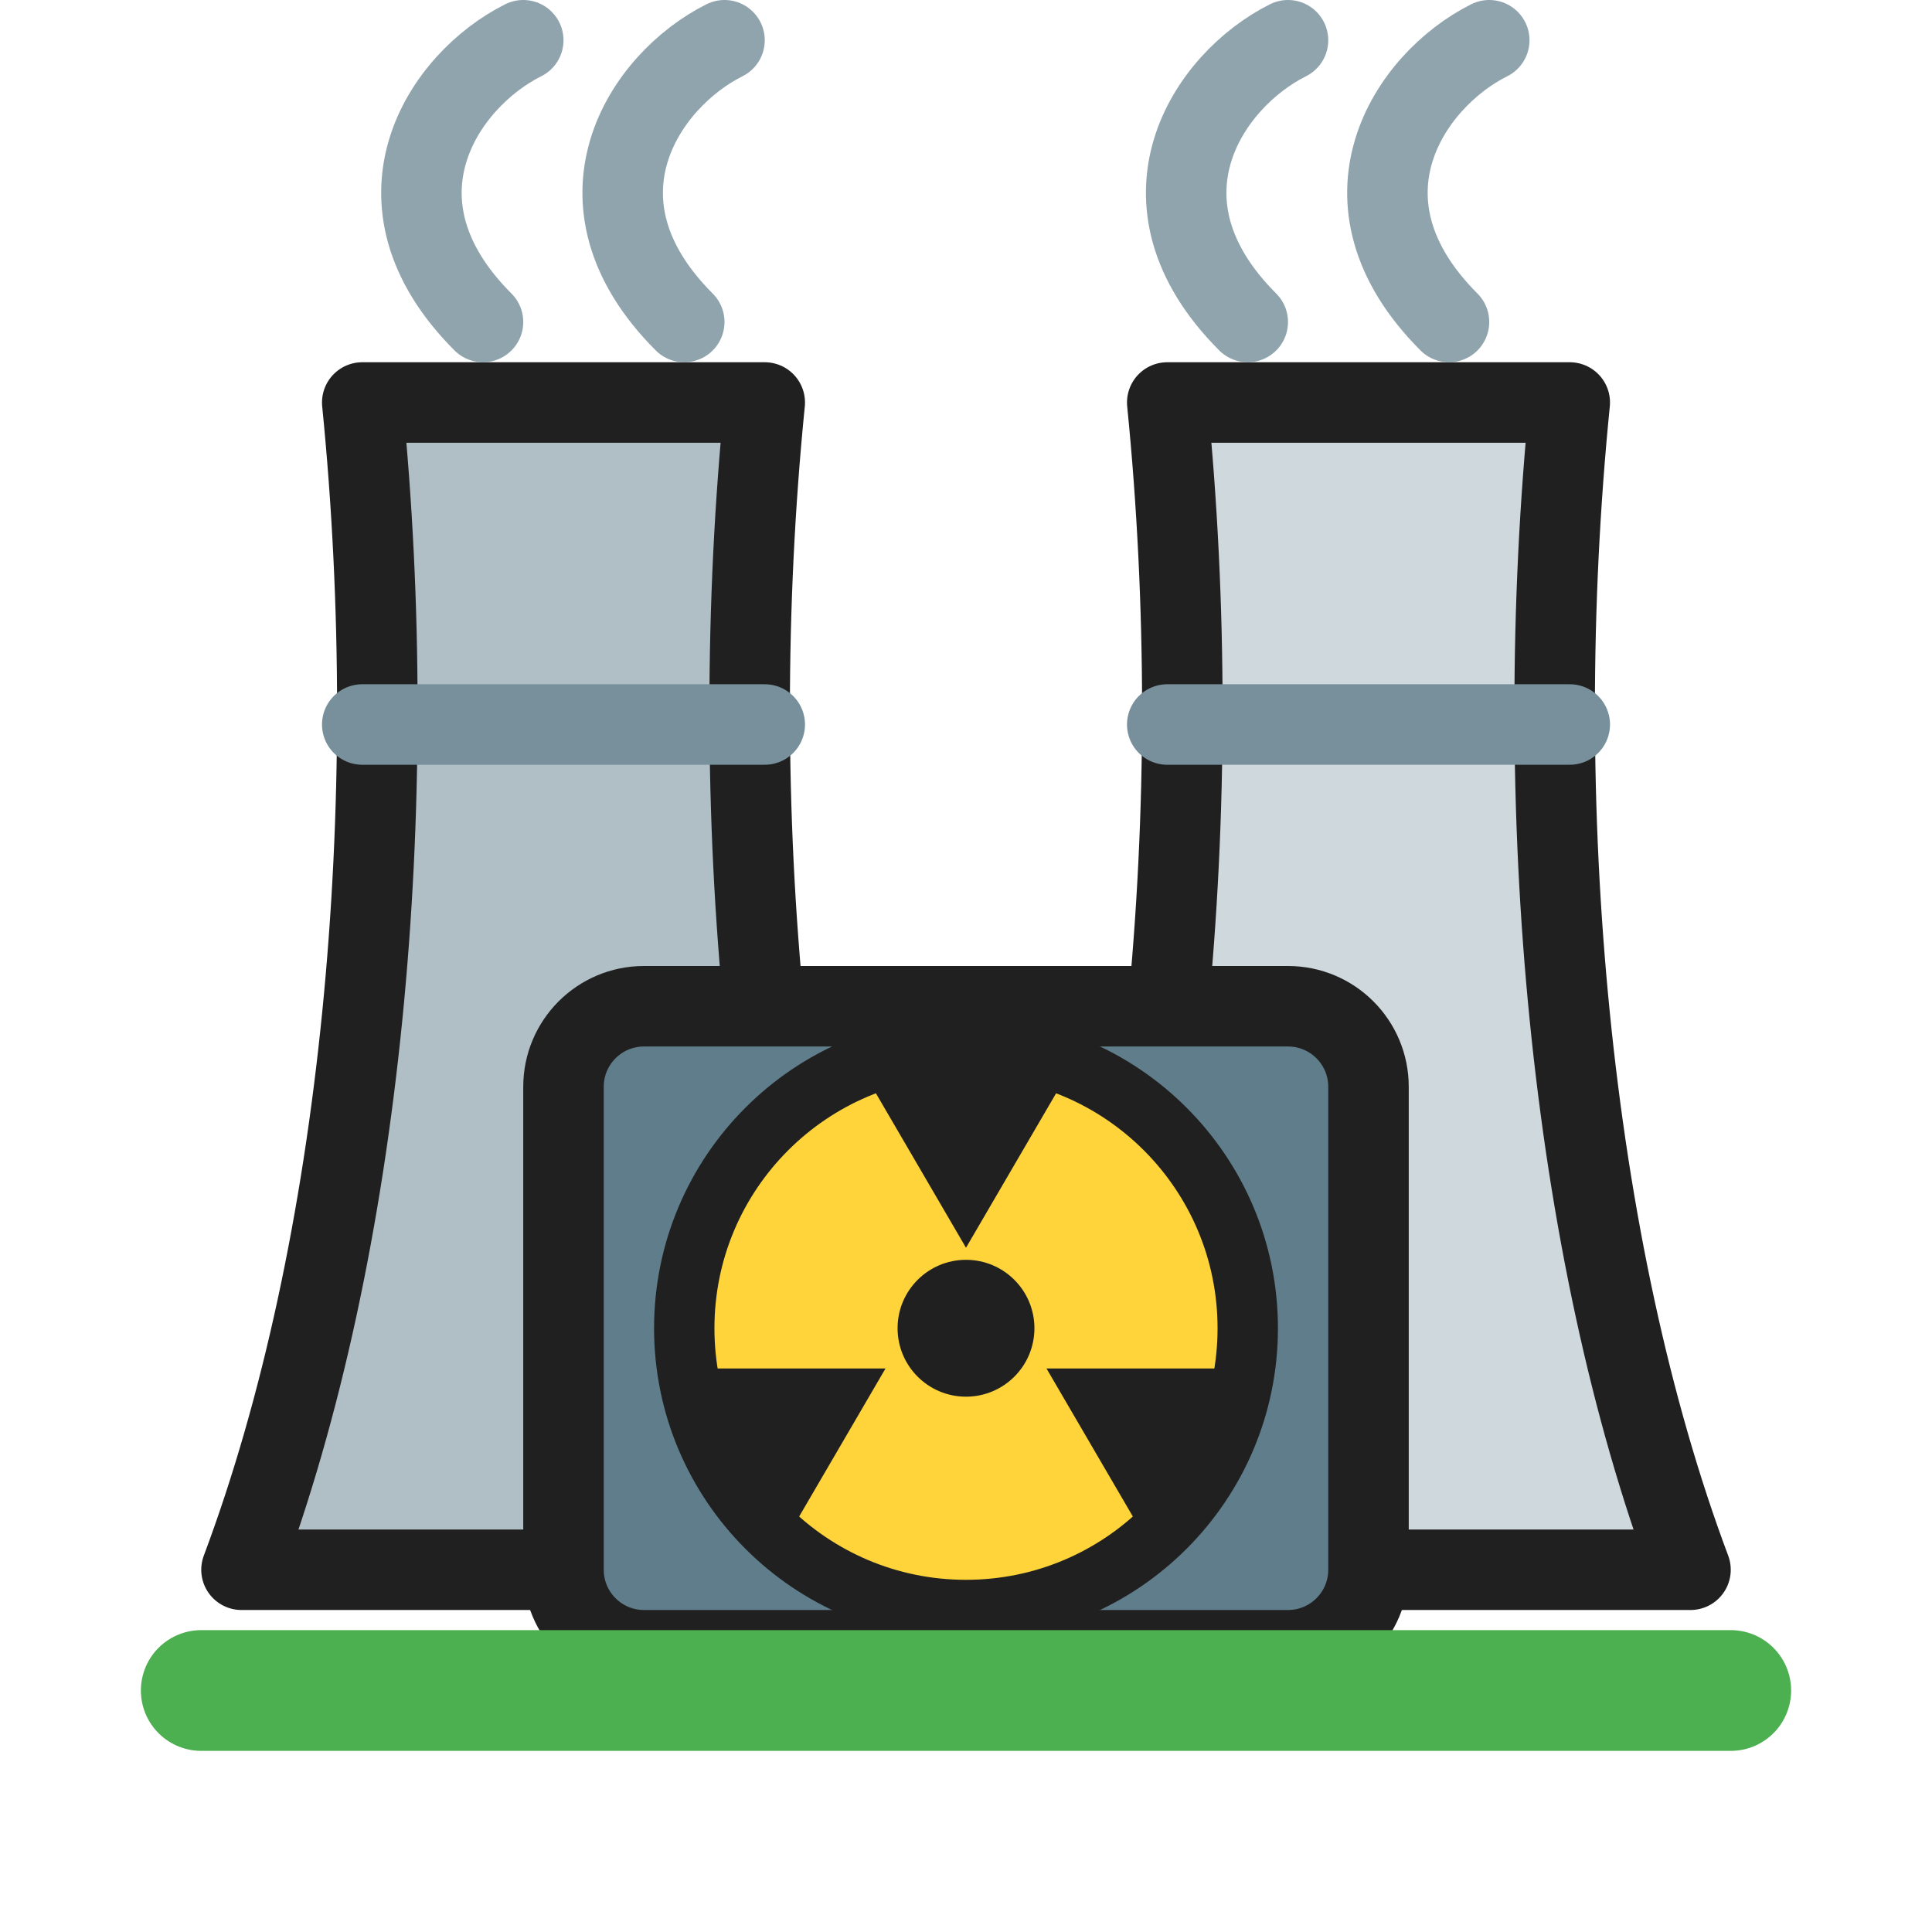
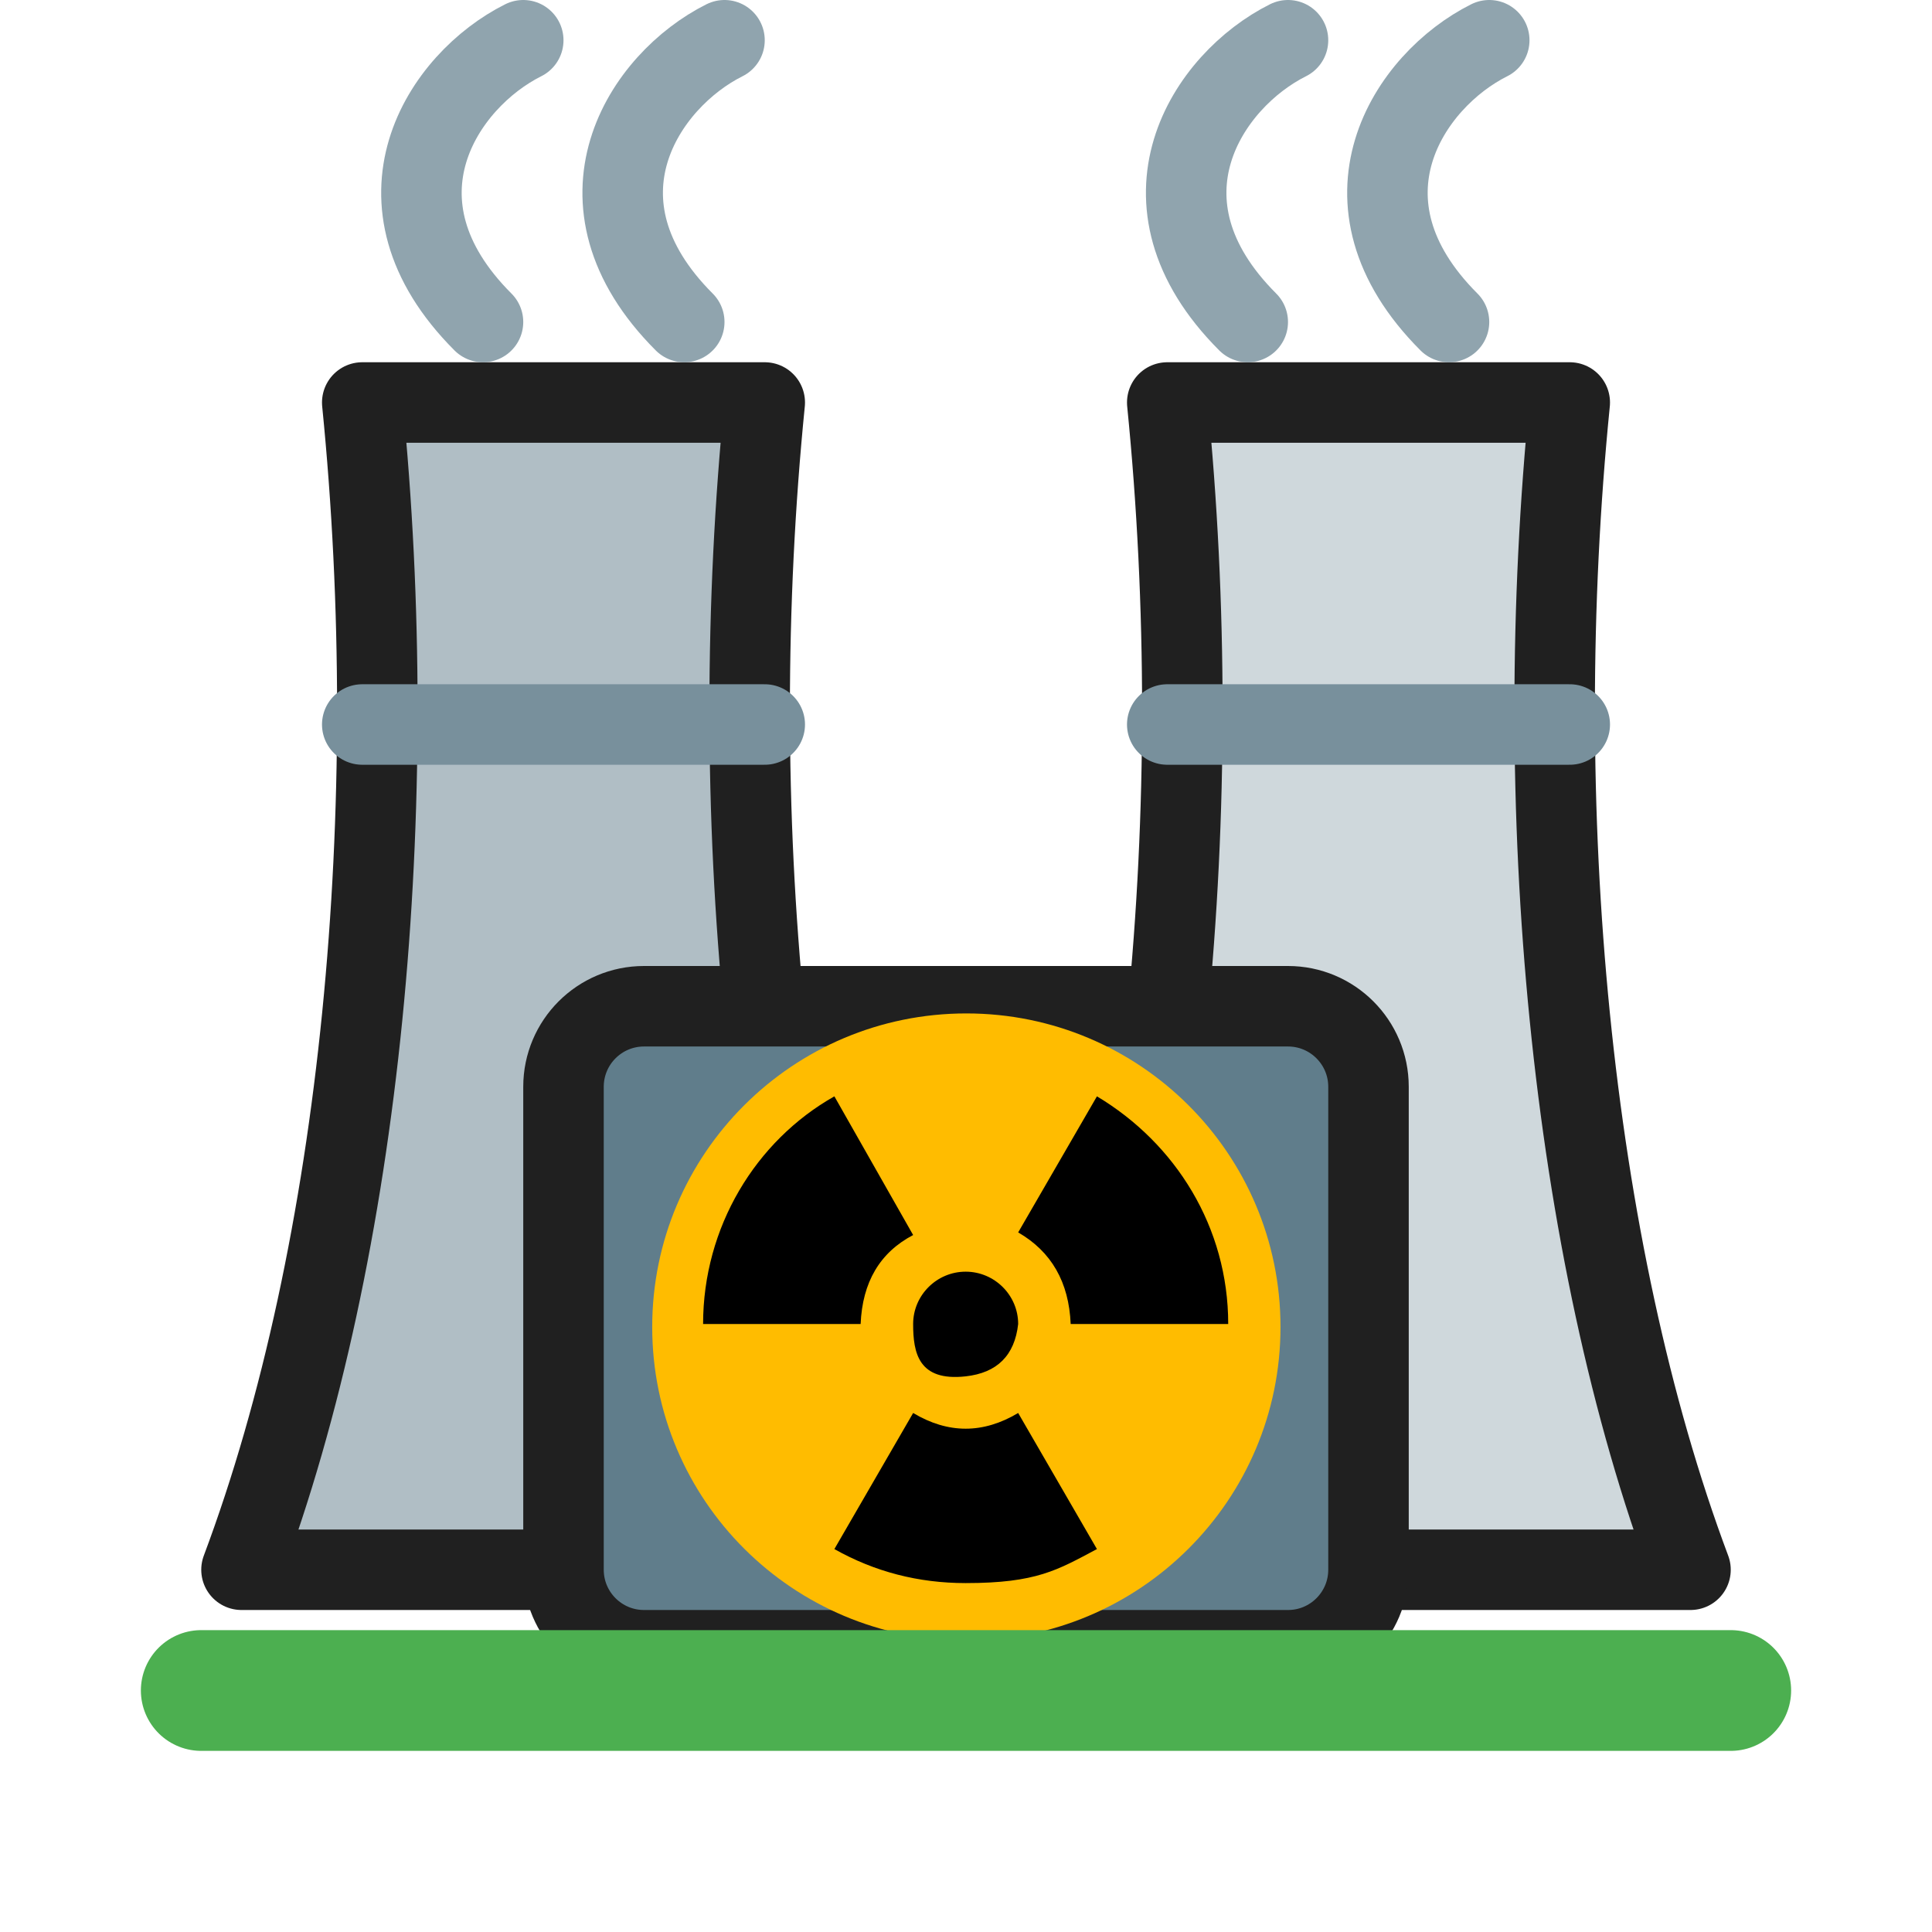
- <svg xmlns="http://www.w3.org/2000/svg" viewBox="0 0 48 48" width="48" height="48" role="img" aria-label="Nuclear power plant icon">
-   <path d="M6 39            C9 31 10 20 9 10            H19            C18 20 19 31 22 39Z" fill="#B0BEC5" stroke="#202020" stroke-width="2" stroke-linejoin="round" />
-   <path d="M26 39            C29 31 30 20 29 10            H39            C38 20 39 31 42 39Z" fill="#CFD8DC" stroke="#202020" stroke-width="2" stroke-linejoin="round" />
-   <path d="M9 18h10M29 18h10" stroke="#78909C" stroke-width="2" stroke-linecap="round" />
-   <rect x="14" y="25" width="20" height="16" rx="2" fill="#607D8B" stroke="#202020" stroke-width="2" />
-   <circle cx="24" cy="33" r="7" fill="#FFD43B" stroke="#202020" stroke-width="1.5" />
-   <circle cx="24" cy="33" r="1.7" fill="#202020" />
-   <path d="M24 31            L21.2 26.2            A6.3 6.3 0 0 1 26.8 26.2            Z" fill="#202020" />
-   <path d="M26 34            L31.6 34            A6.3 6.3 0 0 1 28.8 38.8            Z" fill="#202020" />
-   <path d="M22 34            L19.2 38.8            A6.3 6.3 0 0 1 16.4 34            Z" fill="#202020" />
-   <path d="M12 8c-3-3-1-6 1-7            M17 8c-3-3-1-6 1-7            M31 8c-3-3-1-6 1-7            M36 8c-3-3-1-6 1-7" fill="none" stroke="#90A4AE" stroke-width="2" stroke-linecap="round" />
-   <path d="M5 42h38" stroke="#4CAF50" stroke-width="3" stroke-linecap="round" />
+ <svg xmlns="http://www.w3.org/2000/svg" width="100%" height="100%" viewBox="0 0 48 48" version="1.1" xml:space="preserve" style="fill-rule:evenodd;clip-rule:evenodd;stroke-linejoin:round;">
+   <path d="M6,39C9,31 10,20 9,10L19,10C18,20 19,31 22,39L6,39Z" style="fill:rgb(176,190,197);fill-rule:nonzero;stroke:rgb(32,32,32);stroke-width:2px;" />
+   <path d="M26,39C29,31 30,20 29,10L39,10C38,20 39,31 42,39L26,39Z" style="fill:rgb(207,216,220);fill-rule:nonzero;stroke:rgb(32,32,32);stroke-width:2px;" />
+   <path d="M9,18L19,18M29,18L39,18" style="fill-rule:nonzero;stroke:rgb(120,144,156);stroke-width:2px;stroke-linecap:round;stroke-linejoin:miter;" />
+   <path d="M34,27L34,39C34,40.104 33.104,41 32,41L16,41C14.896,41 14,40.104 14,39L14,27C14,25.896 14.896,25 16,25L32,25C33.104,25 34,25.896 34,27Z" style="fill:rgb(96,125,139);stroke:rgb(32,32,32);stroke-width:2px;stroke-linejoin:miter;" />
+   <circle cx="24" cy="33" r="7" style="fill:rgb(255,212,59);stroke:rgb(32,32,32);stroke-width:1.5px;stroke-linejoin:miter;" />
+   <circle cx="24" cy="33" r="1.7" style="fill:rgb(32,32,32);" />
+   <path d="M24,31L21.2,26.2C22.963,25.325 25.037,25.325 26.8,26.2L24,31Z" style="fill:rgb(32,32,32);fill-rule:nonzero;" />
+   <path d="M26,34L31.6,34C31.461,35.946 30.426,37.721 28.8,38.8L26,34Z" style="fill:rgb(32,32,32);fill-rule:nonzero;" />
+   <path d="M22,34L19.2,38.8C17.574,37.721 16.539,35.946 16.4,34L22,34Z" style="fill:rgb(32,32,32);fill-rule:nonzero;" />
+   <path d="M12,8C9,5 11,2 13,1M17,8C14,5 16,2 18,1M31,8C28,5 30,2 32,1M36,8C33,5 35,2 37,1" style="fill:none;fill-rule:nonzero;stroke:rgb(144,164,174);stroke-width:2px;stroke-linecap:round;stroke-linejoin:miter;" />
+   <g transform="matrix(0.709533,0,0,0.749062,15.2106,23.9049)">
+     <ellipse cx="12.4" cy="12.1" rx="11" ry="10.4" style="fill:rgb(255,188,0);" />
+   </g>
+   <g transform="matrix(0.652318,0,0,0.650166,16.1636,25.7429)">
+     <path d="M14,11C13.867,12.2 13.2,12.867 12,13C10.2,13.2 10,12.1 10,11C10,9.9 10.9,9 12,9C13.1,9 14,9.9 14,11M16,11L22,11C22,7.3 20,4.1 17,2.3L14,7.5C15.267,8.233 15.933,9.4 16,11M12,15C11.333,15 10.667,14.8 10,14.4L7,19.6C8.533,20.467 10.2,20.9 12,20.9C14.7,20.9 15.5,20.4 17,19.6L14,14.4C13.333,14.8 12.667,15 12,15M10,7.6L7,2.3C4,4 2,7.3 2,11L8,11C8.067,9.4 8.733,8.267 10,7.6" style="fill-rule:nonzero;" />
+   </g>
+   <path d="M5,42L43,42" style="fill:none;fill-rule:nonzero;stroke:rgb(76,175,80);stroke-width:3px;stroke-linecap:round;stroke-linejoin:miter;" />
</svg>
